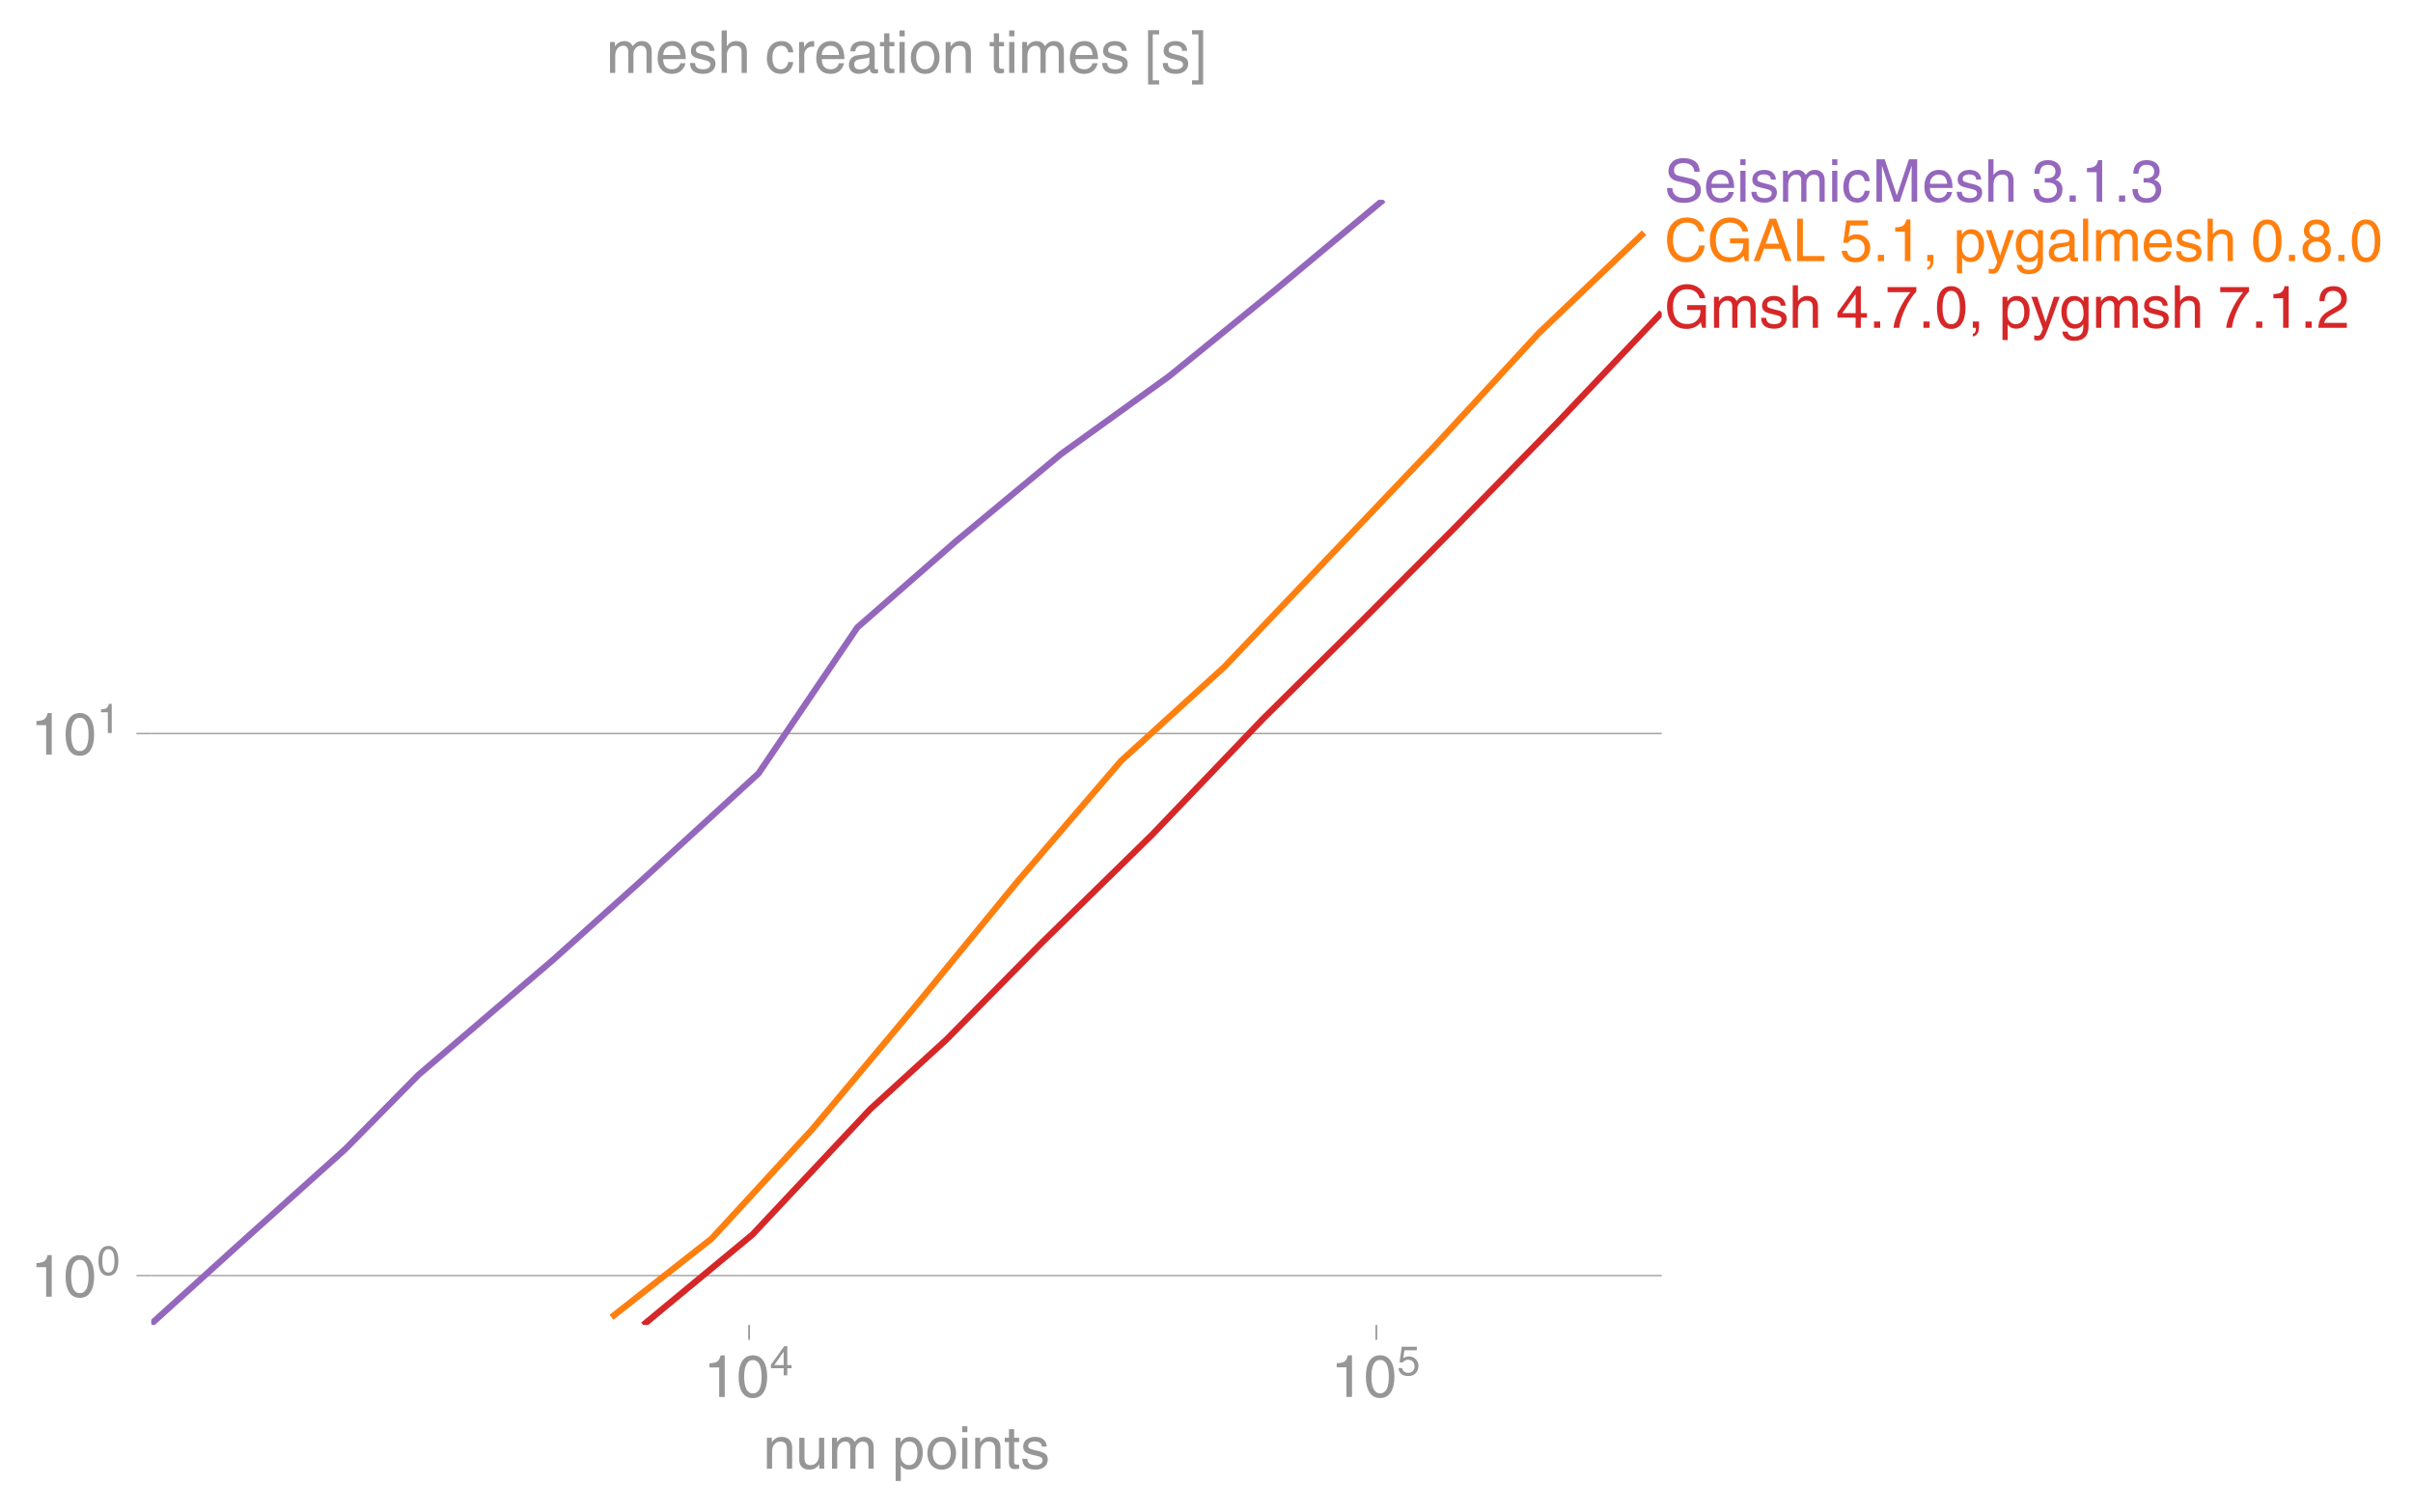
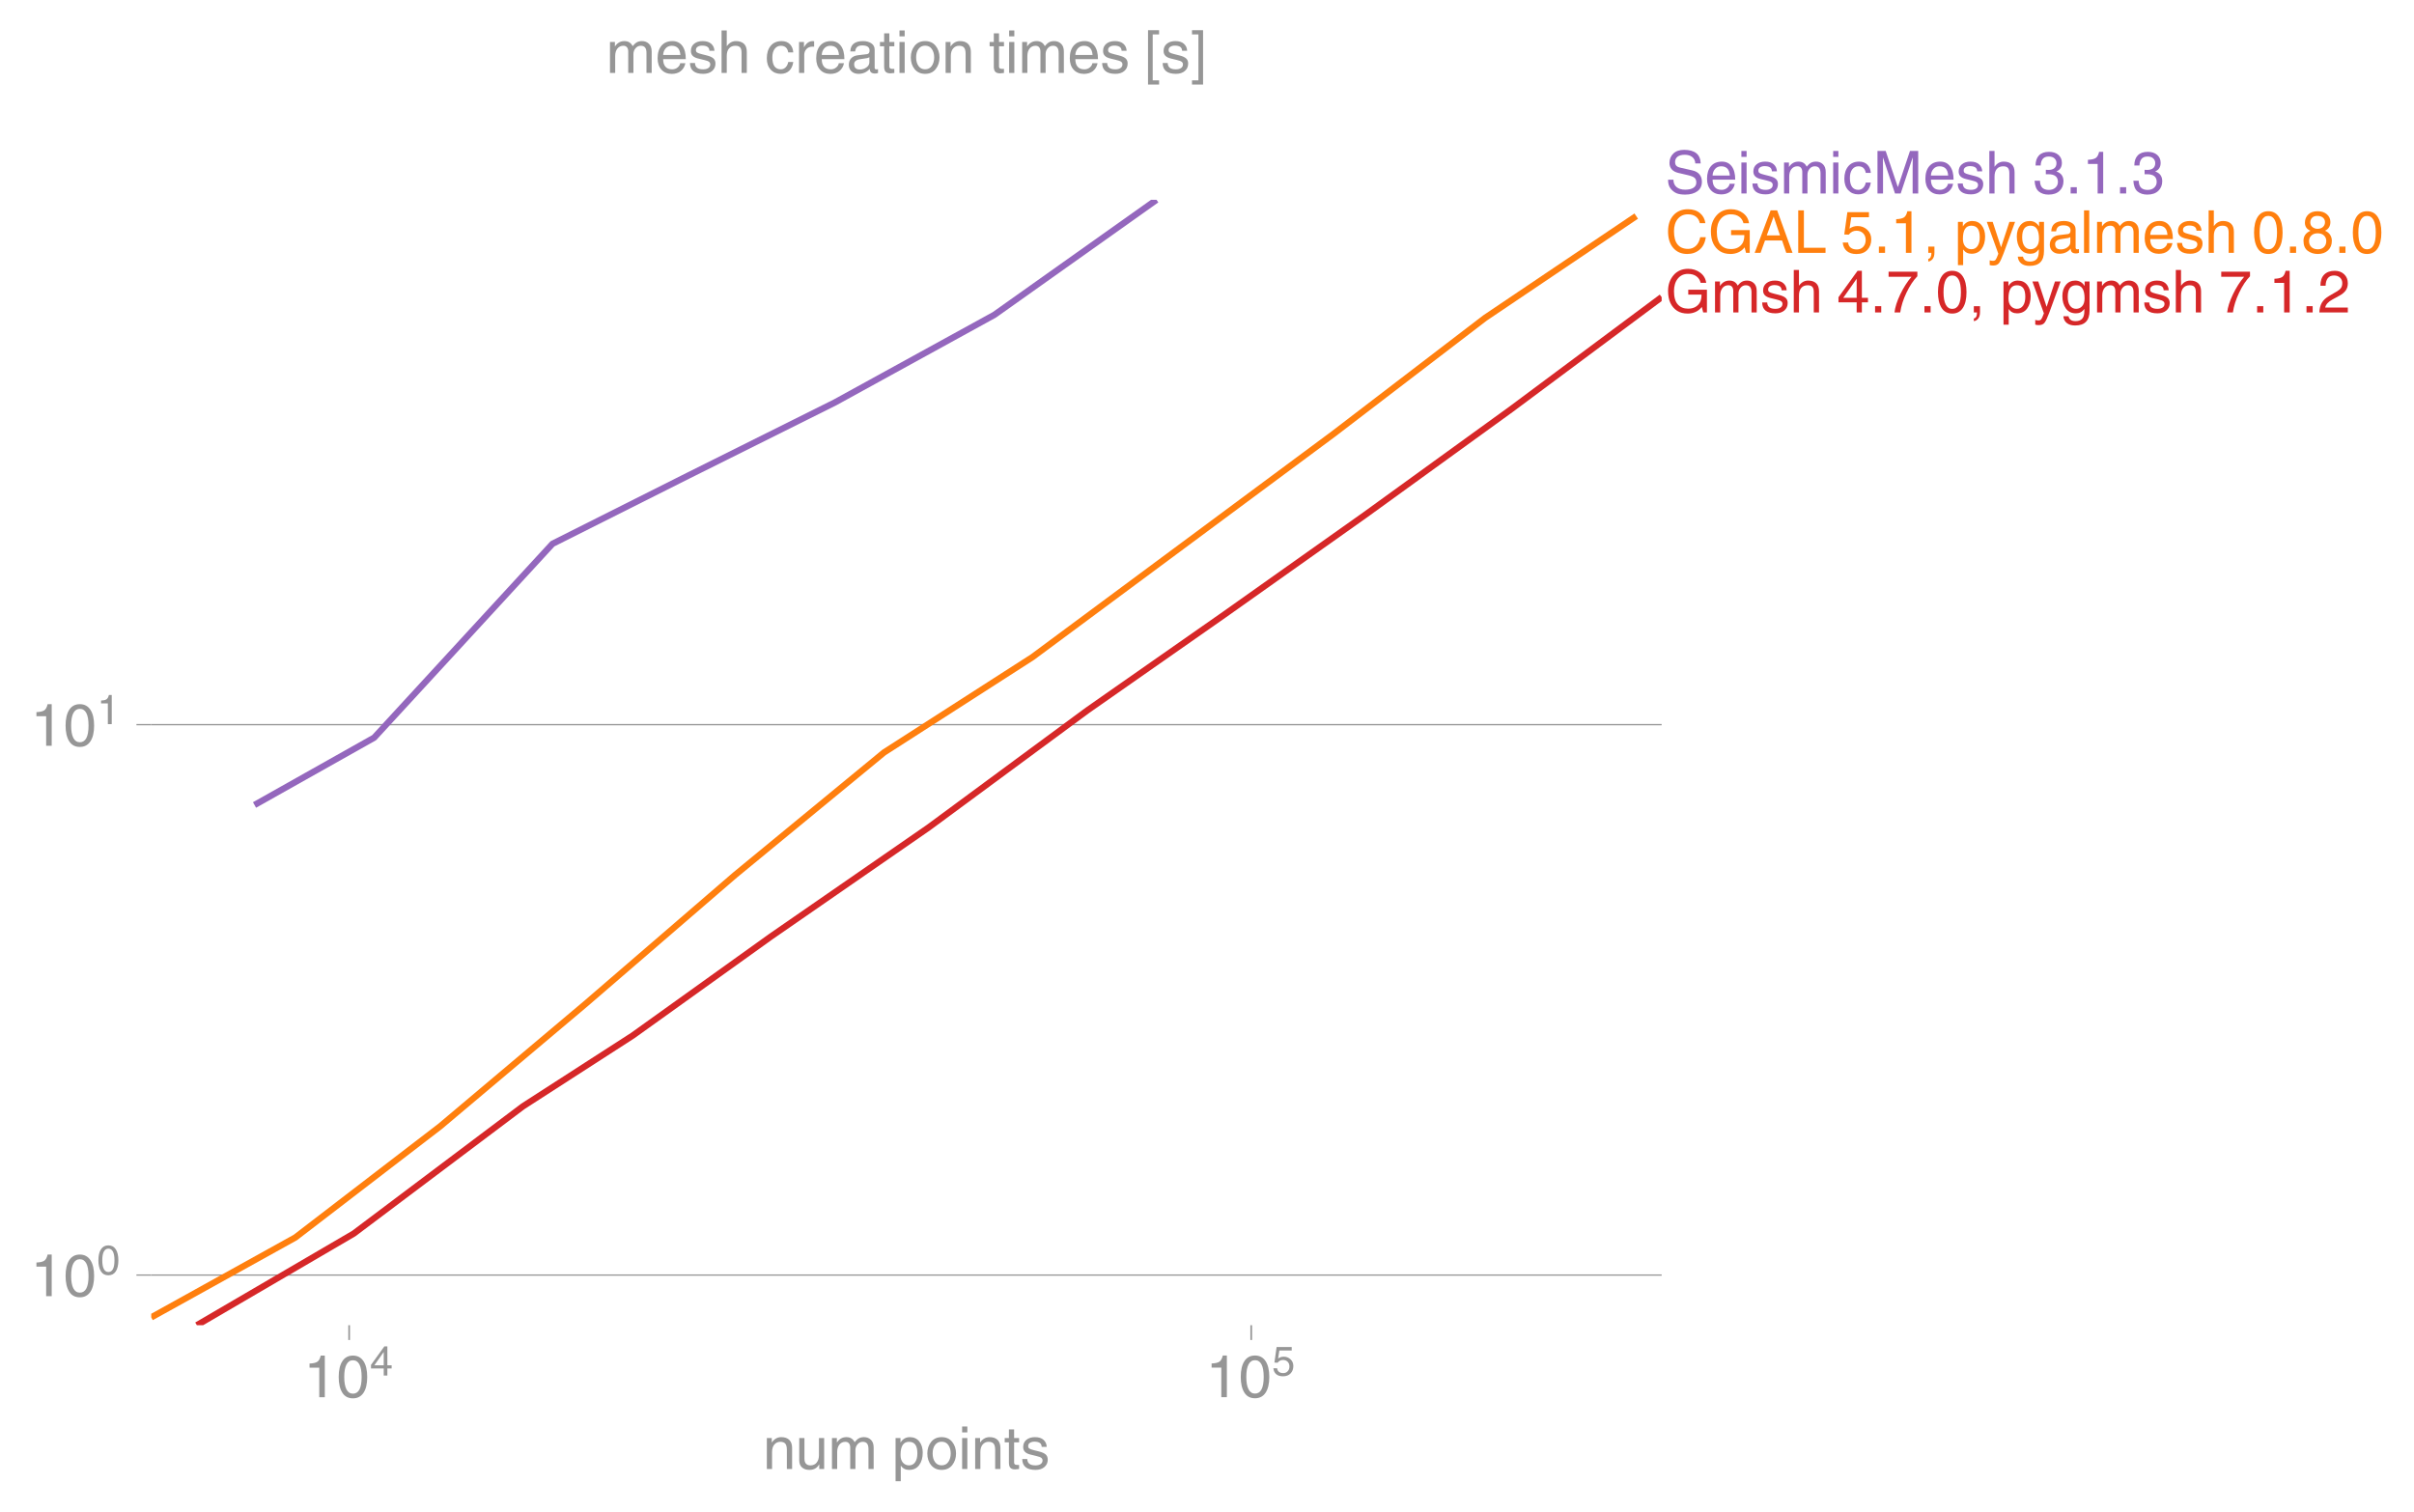
- <svg xmlns="http://www.w3.org/2000/svg" xmlns:xlink="http://www.w3.org/1999/xlink" height="476.609" viewBox="0 0 570.501 357.457" width="760.668">
+ <svg xmlns="http://www.w3.org/2000/svg" xmlns:xlink="http://www.w3.org/1999/xlink" height="476.609" viewBox="0 0 570.765 357.457" width="761.02">
  <defs>
    <style>*{stroke-linecap:butt;stroke-linejoin:round}</style>
  </defs>
  <g id="figure_1">
-     <path d="M0 357.457h570.501V0H0z" fill="none" id="patch_1" />
+     <path d="M0 357.457h570.765V0H0z" fill="none" id="patch_1" />
    <g id="axes_1">
      <path d="M35.76 313.361h357.12V47.25H35.76z" fill="none" id="patch_2" />
      <g id="matplotlib.axis_1">
        <g id="xtick_1">
          <g id="line2d_1">
            <defs>
-               <path d="M0 0v3.5" id="me397e490c6" stroke="#969696" stroke-width=".4" />
-             </defs>
-             <use x="177.106" xlink:href="#me397e490c6" y="313.361" fill="#969696" stroke="#969696" stroke-width=".4" />
-           </g>
-           <g transform="matrix(.14 0 0 -.14 166.326 330.41)" fill="#969696" id="text_1">
+               <path d="M0 0v3.5" id="m95d3f7ae3a" stroke="#969696" stroke-width=".4" />
+             </defs>
+             <use x="82.553" xlink:href="#m95d3f7ae3a" y="313.361" fill="#969696" stroke="#969696" stroke-width=".4" />
+           </g>
+           <g transform="matrix(.14 0 0 -.14 71.773 330.41)" fill="#969696" id="text_1">
            <defs>
              <path d="M35.89 0h-9.374v49.906H10.109v6.985q8.594.28 12.782 2.75Q27.094 62.109 29 70.313h6.89z" id="HelveticaWorld-Regular-49" />
              <path d="M42.484 34.188q0 14.109-3.734 21.156-3.734 7.062-10.969 7.062-7.078 0-10.89-7.062-3.797-7.047-3.797-21.157 0-13.671 3.75-20.937Q20.609 6 27.78 6q7.235 0 10.969 7 3.734 7.016 3.734 21.188zm9.422 0q0-17.297-6.25-26.704-6.25-9.39-17.875-9.39-12.062 0-18.062 9.734-6 9.75-6 26.36 0 17.03 6.14 26.578 6.157 9.547 17.922 9.547 11.625 0 17.875-9.5t6.25-26.626z" id="HelveticaWorld-Regular-48" />
              <path d="M10.594 24.703h22.61v31.89h-.188zM42 17.093V0h-8.797v17.094H2.484v8.593L34.72 70.314H42v-45.61h10.297v-7.61z" id="HelveticaWorld-Regular-52" />
            </defs>
            <use transform="translate(0 .173)" xlink:href="#HelveticaWorld-Regular-49" />
            <use transform="translate(55.615 .173)" xlink:href="#HelveticaWorld-Regular-48" />
            <use transform="matrix(.7 0 0 .7 112.146 36.781)" xlink:href="#HelveticaWorld-Regular-52" />
          </g>
        </g>
        <g id="xtick_2">
-           <use x="325.404" xlink:href="#me397e490c6" y="313.361" fill="#969696" stroke="#969696" stroke-width=".4" id="line2d_2" />
-           <g transform="matrix(.14 0 0 -.14 314.624 330.41)" fill="#969696" id="text_2">
+           <use x="295.836" xlink:href="#m95d3f7ae3a" y="313.361" fill="#969696" stroke="#969696" stroke-width=".4" id="line2d_2" />
+           <g transform="matrix(.14 0 0 -.14 285.056 330.41)" fill="#969696" id="text_2">
            <defs>
              <path d="M14.703 40.922q5.813 4.39 13.625 4.39 9.469 0 16.281-6.296 6.813-6.297 6.813-16.22 0-10.78-6.578-17.796-6.563-7-18.422-7-10.313 0-16.266 5.047Q4.203 8.109 3.22 17.39h9.094q.671-5.672 4.437-8.672 3.766-3 10.453-3 6.485 0 10.64 4.484Q42 14.703 42 21.688q0 7.125-4.36 11.421-4.343 4.297-11.218 4.297-7.813 0-13.047-6.687l-7.563.39 5.266 37.594h36.438v-8.5H17.672z" id="HelveticaWorld-Regular-53" />
            </defs>
            <use transform="translate(0 .3)" xlink:href="#HelveticaWorld-Regular-49" />
            <use transform="translate(55.615 .3)" xlink:href="#HelveticaWorld-Regular-48" />
            <use transform="matrix(.7 0 0 .7 112.146 36.908)" xlink:href="#HelveticaWorld-Regular-53" />
          </g>
        </g>
        <g transform="matrix(.14 0 0 -.14 180.393 347.359)" fill="#969696" id="text_3">
          <defs>
            <path d="M49.219 0h-8.844v32.172q0 7.422-2.594 10.578-2.578 3.156-8.578 3.156-5.906 0-9.875-4.5-3.953-4.484-3.953-12.89V0H6.594v52.297h8.297v-7.375h.203q6.203 8.89 15.812 8.89 8.89 0 13.594-4.718 4.719-4.703 4.719-13.5z" id="HelveticaWorld-Regular-110" />
            <path d="M6.11 52.297h8.78V17.578q0-5.765 2.61-8.625Q20.125 6.11 25 6.11q6.781 0 10.594 4.797 3.812 4.813 3.812 12.578v28.813h8.782V0H39.89v7.625l-.188.188q-4.984-9.329-16.61-9.329-7.515 0-12.25 4.094Q6.11 6.688 6.11 14.703z" id="HelveticaWorld-Regular-117" />
            <path d="M6.594 52.297h8.297v-7.375h.203q5.906 8.89 15.812 8.89 9.813 0 13.922-8.5 3.75 4.594 7.266 6.547 3.515 1.953 8.703 1.953 6.781 0 11.484-4.453Q77 44.922 77 36.187V0h-8.781v33.797q0 6.094-2.297 9.094-2.297 3.015-7.422 3.015-5.172 0-8.75-4.203-3.563-4.203-3.563-9.812V0h-8.78v36.188q0 4.53-2.11 7.124-2.094 2.594-6.094 2.594-6.297 0-10.062-4.687-3.766-4.688-3.766-12.703V0H6.594z" id="HelveticaWorld-Regular-109" />
            <path d="M14.984 23.688q0-8.407 4.094-13 4.11-4.579 10.219-4.579 6.687 0 10.39 5.438 3.72 5.453 3.72 14.765 0 10.22-3.563 14.907-3.563 4.687-10.735 4.687-6.984 0-10.562-5.5-3.563-5.5-3.563-16.718zm-8.39 28.609h8.297v-7.375h.203q5.61 8.89 15.625 8.89 10.11 0 15.937-7.359 5.828-7.344 5.828-18.766 0-12.796-5.953-21Q40.578-1.515 29.5-1.515q-9.094 0-13.922 7.032h-.203v-26.22H6.594z" id="HelveticaWorld-Regular-112" />
            <path d="M12.703 26.219q0-8.735 3.953-14.375 3.953-5.64 11.219-5.64 7.531 0 11.438 5.905 3.906 5.907 3.906 14.11 0 8.297-3.907 14.078-3.906 5.797-11.437 5.797-6.969 0-11.078-5.453-4.094-5.438-4.094-14.422zm-8.984 0q0 11.672 6.484 19.625 6.5 7.968 17.672 7.968 11.438 0 17.875-8.062 6.453-8.047 6.453-19.531 0-11.516-6.406-19.625-6.39-8.11-17.922-8.11-11.078 0-17.625 7.86-6.531 7.86-6.531 19.875z" id="HelveticaWorld-Regular-111" />
            <path d="M6.594 61.813v9.968h8.781v-9.969zM15.375 0H6.594v52.297h8.781z" id="HelveticaWorld-Regular-105" />
            <path d="M17.188 45.016V10.984q0-2 1.093-3.046 1.11-1.047 3.938-1.047h3.375V0Q20.797-.688 19-.688q-5.516 0-8.063 2.641-2.53 2.64-2.53 8.547v34.516H1.311v7.28h7.094v14.595h8.781V52.297h8.407v-7.281z" id="HelveticaWorld-Regular-116" />
            <path d="M36.078 37.406q-.187 4.688-3.344 6.735-3.14 2.047-9.047 2.047-4.296 0-7.359-1.907-3.047-1.89-3.047-5.468 0-2.829 1.797-4.172 1.813-1.344 7.828-2.86l8.688-2.187q7.906-2 11.297-5.11 3.406-3.093 3.406-8.656 0-7.719-5.64-12.531-5.641-4.813-15.063-4.813-11 0-16.64 4.563-5.626 4.578-5.735 13.75h8.5q.203-5.422 3.594-8.063 3.39-2.625 10.171-2.625 5.516 0 8.766 2.188 3.25 2.203 3.25 6.11 0 2.78-2.11 4.437-2.093 1.672-8.296 3.078l-10.203 2.5q-6.203 1.562-9.157 4.656-2.953 3.094-2.953 8.031 0 7.72 5.516 12.203 5.531 4.5 14.406 4.5 9.485 0 14.531-4.624 5.047-4.61 5.344-11.782z" id="HelveticaWorld-Regular-115" />
          </defs>
          <use xlink:href="#HelveticaWorld-Regular-110" />
          <use x="55.176" xlink:href="#HelveticaWorld-Regular-117" />
          <use x="109.961" xlink:href="#HelveticaWorld-Regular-109" />
          <use x="192.969" xlink:href="#HelveticaWorld-Regular-32" />
          <use x="217.383" xlink:href="#HelveticaWorld-Regular-112" />
          <use x="273.877" xlink:href="#HelveticaWorld-Regular-111" />
          <use x="329.785" xlink:href="#HelveticaWorld-Regular-105" />
          <use x="351.807" xlink:href="#HelveticaWorld-Regular-110" />
          <use x="406.982" xlink:href="#HelveticaWorld-Regular-116" />
          <use x="434.668" xlink:href="#HelveticaWorld-Regular-115" />
        </g>
      </g>
      <g id="matplotlib.axis_2">
        <g id="ytick_1">
-           <path clip-path="url(#p54186531a1)" d="M35.76 301.674h357.12" fill="none" stroke="#969696" stroke-linecap="square" stroke-width=".3" id="line2d_3" />
+           <path clip-path="url(#pf34a87e725)" d="M35.76 301.496h357.12" fill="none" stroke="#969696" stroke-linecap="square" stroke-width=".3" id="line2d_3" />
          <g id="line2d_4">
            <defs>
-               <path d="M0 0h-3.5" id="me83551581d" stroke="#969696" stroke-width=".3" />
-             </defs>
-             <use x="35.76" xlink:href="#me83551581d" y="301.674" fill="#969696" stroke="#969696" stroke-width=".3" />
-           </g>
-           <g transform="matrix(.14 0 0 -.14 7.2 306.698)" fill="#969696" id="text_4">
+               <path d="M0 0h-3.5" id="mfaaf894d1e" stroke="#969696" stroke-width=".3" />
+             </defs>
+             <use x="35.76" xlink:href="#mfaaf894d1e" y="301.496" fill="#969696" stroke="#969696" stroke-width=".3" />
+           </g>
+           <g transform="matrix(.14 0 0 -.14 7.2 306.52)" fill="#969696" id="text_4">
            <use transform="translate(0 .173)" xlink:href="#HelveticaWorld-Regular-49" />
            <use transform="translate(55.615 .173)" xlink:href="#HelveticaWorld-Regular-48" />
            <use transform="matrix(.7 0 0 .7 112.146 36.781)" xlink:href="#HelveticaWorld-Regular-48" />
          </g>
        </g>
        <g id="ytick_2">
-           <path clip-path="url(#p54186531a1)" d="M35.76 173.48h357.12" fill="none" stroke="#969696" stroke-linecap="square" stroke-width=".3" id="line2d_5" />
-           <use x="35.76" xlink:href="#me83551581d" y="173.48" fill="#969696" stroke="#969696" stroke-width=".3" id="line2d_6" />
-           <g transform="matrix(.14 0 0 -.14 7.2 178.504)" fill="#969696" id="text_5">
+           <path clip-path="url(#pf34a87e725)" d="M35.76 171.35h357.12" fill="none" stroke="#969696" stroke-linecap="square" stroke-width=".3" id="line2d_5" />
+           <use x="35.76" xlink:href="#mfaaf894d1e" y="171.351" fill="#969696" stroke="#969696" stroke-width=".3" id="line2d_6" />
+           <g transform="matrix(.14 0 0 -.14 7.2 176.375)" fill="#969696" id="text_5">
            <use transform="translate(0 .173)" xlink:href="#HelveticaWorld-Regular-49" />
            <use transform="translate(55.615 .173)" xlink:href="#HelveticaWorld-Regular-48" />
            <use transform="matrix(.7 0 0 .7 112.146 36.781)" xlink:href="#HelveticaWorld-Regular-49" />
          </g>
        </g>
      </g>
-       <path clip-path="url(#p54186531a1)" d="M144.57 311.537l23.692-18.612 23.795-25.875 23.9-28.52 24.58-30.018 24.5-28.554 24.39-22.194 24.851-26.098 24.606-25.853 24.96-27.06 24.855-23.725" fill="none" stroke="#ff7f0e" stroke-linecap="square" stroke-width="1.5" id="line2d_7" />
-       <path clip-path="url(#p54186531a1)" d="M152.068 313.361l25.8-21.353 27.82-29.639 18.045-16.48 22.742-23.086 25.866-25.347 26.142-27.318 22.484-22.27 23.132-23.21 24.025-24.634 24.756-26.117" fill="none" stroke="#d62728" stroke-linecap="square" stroke-width="1.5" id="line2d_8" />
-       <path clip-path="url(#p54186531a1)" d="M35.76 313.096l20.563-18.606 25.31-22.721 17.283-17.537 31.903-27.277 20.243-18.158 28.284-25.894 23.356-34.514 23.235-20.317 24.959-20.715L276.45 88.95l25.384-20.638 25.252-21.063" fill="none" stroke="#9467bd" stroke-linecap="square" stroke-width="1.5" id="line2d_9" />
-       <g transform="matrix(.14 0 0 -.14 393.518 61.756)" fill="#ff7f0e" id="text_6">
+       <path clip-path="url(#pf34a87e725)" d="M35.76 311.509l34.074-18.895 34.222-26.269 34.372-28.953 35.353-30.476 35.235-28.988 35.079-22.533 35.74-26.495 35.387-26.246 35.898-27.471 35.748-24.087" fill="none" stroke="#ff7f0e" stroke-linecap="square" stroke-width="1.5" id="line2d_7" />
+       <path clip-path="url(#pf34a87e725)" d="M46.544 313.361l37.105-21.678 40.011-30.09 25.953-16.732 32.708-23.437 37.2-25.732 37.597-27.734 32.337-22.609 33.269-23.564 34.552-25.008 35.604-26.515" fill="none" stroke="#d62728" stroke-linecap="square" stroke-width="1.5" id="line2d_8" />
+       <path clip-path="url(#pf34a87e725)" d="M60.178 190.345l28.287-15.916 42.165-45.839 32.042-16.101 34.715-17.315 37.717-20.725 38.338-27.2" fill="none" stroke="#9467bd" stroke-linecap="square" stroke-width="1.5" id="line2d_9" />
+       <g transform="matrix(.14 0 0 -.14 393.782 59.79)" fill="#ff7f0e" id="text_6">
        <defs>
          <path d="M58.016 50.203q-1.625 7.313-6.782 11.094-5.14 3.797-13.343 3.797-10.594 0-17.047-7.703-6.438-7.688-6.438-20.766 0-15.14 6.094-22.547 6.11-7.39 17.688-7.39 7.609 0 13.093 5.046 5.5 5.063 7.407 14.688h9.421Q66.22 12.594 57.625 5.344t-20.906-7.25q-14.703 0-23.516 10.11Q4.391 18.311 4.391 36.28q0 17.328 9.203 27.36 9.203 10.047 24.297 10.047 12.5 0 20.265-6.454 7.766-6.437 9.235-17.03z" id="HelveticaWorld-Regular-67" />
          <path d="M38.484 38.375h31.532V0h-6.297l-2.344 9.281Q56.781 3.421 50.578.75q-6.187-2.656-12.875-2.656-10.797 0-18.047 4.703-7.25 4.719-11.265 13.015-4 8.313-4 20.72 0 15.468 9.203 26.312 9.203 10.843 24.781 10.843 11.625 0 20.313-6.5Q67.39 60.688 68.796 50h-9.375q-1.703 7.078-7.219 11.078-5.516 4.016-14.312 4.016-10.594 0-17.047-7.985-6.438-7.984-6.438-21.125 0-15.28 6.39-22.437Q27.204 6.39 38.282 6.39q7.235 0 12.235 2.859 5 2.86 7.687 7.766 2.688 4.906 2.688 13.062H38.484z" id="HelveticaWorld-Regular-71" />
          <path d="M44 29.5L33.406 61.078h-.203L21.687 29.5zm-25.297-8.594L11.188 0h-9.97l27 71.781h10.985L65.187 0H54.594l-7.078 20.906z" id="HelveticaWorld-Regular-65" />
          <path d="M17.672 8.594h36.531V0H8.11v71.781h9.563z" id="HelveticaWorld-Regular-76" />
          <path d="M19.094 0H8.687v10.594h10.407z" id="HelveticaWorld-Regular-46" />
          <path d="M8.688 10.594h10.406V.78q0-7.422-3.078-11.172-3.078-3.765-7.328-4.312v4.594Q14.015-9.422 14.015 0H8.687z" id="HelveticaWorld-Regular-44" />
          <path d="M39.016 52.297h9.562L29.891.984q-.5-1.375-.985-2.593-4.25-11.329-7.328-15.547-3.078-4.235-9.953-4.235-3.61 0-5.906.782v8.015q2.484-.89 5.468-.89 3.22 0 4.704 2.03 1.5 2.032 4.421 9.938L.875 52.297h9.922L24.812 9.719H25z" id="HelveticaWorld-Regular-121" />
          <path d="M12.984 26.313q0-9.61 3.813-14.907Q20.609 6.11 27.094 6.11q6.312 0 10.312 4.579 4 4.593 4 13 0 11.03-3.5 16.625-3.484 5.593-10.61 5.593-7.171 0-10.75-4.765-3.562-4.766-3.562-14.828zM49.812 2.983q0-12.609-6.062-18.797-6.047-6.203-18.266-6.203-8.78 0-13.984 4.047Q6.297-13.922 5.516-6.39h8.796q.672-3.812 3.532-6.062 2.86-2.25 8.281-2.25 7.375 0 11.125 3.969 3.766 3.953 3.766 12.828v3.719h-.188q-4.937-7.329-13.922-7.329-11.187 0-17.093 8.25-5.907 8.25-5.907 20.953 0 11.625 5.953 18.875 5.97 7.25 15.829 7.25 9.906 0 15.625-8.89h.187v7.375h8.313z" id="HelveticaWorld-Regular-103" />
          <path d="M38.375 26.703q-.969-1.015-3.828-1.656-2.86-.625-10.672-1.656-5.766-.688-8.469-2.844-2.703-2.14-2.703-5.656 0-4.297 2.281-6.688 2.297-2.39 7.329-2.39 6.296 0 11.171 3.578 4.891 3.593 4.891 8.718zM6.203 36.375q.297 8.844 5.734 13.14 5.454 4.297 15.844 4.297 8.297 0 13.907-3.765 5.624-3.75 5.624-10.844V9.078Q47.313 6 50.094 6q1.125 0 2.89.39V0Q50.594-.984 48-.984q-4.5 0-6.703 1.921-2.188 1.938-2.281 6.047-7.516-8.5-18.891-8.5-7.422 0-11.922 4.204Q3.72 6.89 3.72 13.624q0 6.89 3.906 11.125Q11.531 29 19 29.89l15.516 1.891q4.203.64 4.203 6.203 0 4.11-3.047 6.297-3.047 2.203-9.25 2.203-5.516 0-8.485-2.437-2.953-2.438-3.53-7.672z" id="HelveticaWorld-Regular-97" />
          <path d="M15.375 0H6.594v71.781h8.781z" id="HelveticaWorld-Regular-108" />
          <path d="M42.484 30.328q-.687 8.485-4.5 12.031-3.797 3.547-10.109 3.547-6.39 0-10.328-4.5-3.922-4.484-4.172-11.078zm8.391-13.922q-1.453-8.11-7.953-13.422-5.719-4.5-15.047-4.593-10.984.093-17.438 7.203Q4 12.704 4 24.704q0 13.78 6.64 21.437 6.641 7.672 18.47 7.672 10.593 0 16.546-7.922 5.953-7.907 5.953-22.594H13.375q0-8.203 3.813-12.703Q21 6.109 28.608 6.109q5.375 0 9.235 3.235 3.86 3.25 4.25 7.062z" id="HelveticaWorld-Regular-101" />
          <path d="M49.219 0h-8.844v34.188q0 6.296-2.438 9-2.437 2.718-7.953 2.718-6.797 0-10.703-4.406-3.906-4.39-3.906-12.984V0H6.594v71.781h8.781V45.312h.203q6 8.5 15.328 8.5 8.594 0 13.453-4.5 4.86-4.484 4.86-13.718z" id="HelveticaWorld-Regular-104" />
          <path d="M27.594 40.578q5.422 0 8.953 3.094 3.547 3.11 3.547 8.234 0 4.594-3.407 7.547-3.39 2.953-9.687 2.953-5.61 0-8.672-3.11-3.047-3.093-3.047-7.874 0-5.125 3.813-7.984 3.812-2.86 8.5-2.86zm.093-7.562q-6.78 0-10.64-3.766-3.86-3.766-3.86-9.234 0-6.297 3.907-10.157Q21 6 28.219 6q6.406 0 10.234 3.86 3.828 3.859 3.828 10.265 0 5.469-3.828 9.172-3.828 3.719-10.766 3.719zM49.22 52.203q0-10.594-9.032-14.797 6.204-2.781 8.86-7.36 2.656-4.562 2.656-9.733 0-10.016-6.453-16.125-6.438-6.094-17.375-6.094-9.563 0-16.813 5.25-7.25 5.25-7.25 17.062 0 11.922 11.907 16.907-9.516 3.796-9.516 13.671 0 8.297 5.64 13.813 5.641 5.516 15.641 5.516 10.016 0 15.875-5.204 5.86-5.203 5.86-12.906z" id="HelveticaWorld-Regular-56" />
        </defs>
        <use xlink:href="#HelveticaWorld-Regular-67" />
        <use x="72.314" xlink:href="#HelveticaWorld-Regular-71" />
        <use x="149.414" xlink:href="#HelveticaWorld-Regular-65" />
        <use x="216.113" xlink:href="#HelveticaWorld-Regular-76" />
        <use x="271.729" xlink:href="#HelveticaWorld-Regular-32" />
        <use x="296.143" xlink:href="#HelveticaWorld-Regular-53" />
        <use x="351.758" xlink:href="#HelveticaWorld-Regular-46" />
        <use x="379.541" xlink:href="#HelveticaWorld-Regular-49" />
        <use x="435.156" xlink:href="#HelveticaWorld-Regular-44" />
        <use x="462.939" xlink:href="#HelveticaWorld-Regular-32" />
        <use x="487.354" xlink:href="#HelveticaWorld-Regular-112" />
        <use x="541.848" xlink:href="#HelveticaWorld-Regular-121" />
        <use x="589.457" xlink:href="#HelveticaWorld-Regular-103" />
        <use x="645.365" xlink:href="#HelveticaWorld-Regular-97" />
        <use x="700.297" xlink:href="#HelveticaWorld-Regular-108" />
        <use x="722.318" xlink:href="#HelveticaWorld-Regular-109" />
        <use x="805.326" xlink:href="#HelveticaWorld-Regular-101" />
        <use x="860.746" xlink:href="#HelveticaWorld-Regular-115" />
        <use x="910.746" xlink:href="#HelveticaWorld-Regular-104" />
        <use x="965.922" xlink:href="#HelveticaWorld-Regular-32" />
        <use x="990.336" xlink:href="#HelveticaWorld-Regular-48" />
        <use x="1045.951" xlink:href="#HelveticaWorld-Regular-46" />
        <use x="1073.734" xlink:href="#HelveticaWorld-Regular-56" />
        <use x="1129.35" xlink:href="#HelveticaWorld-Regular-46" />
        <use x="1157.133" xlink:href="#HelveticaWorld-Regular-48" />
      </g>
-       <g transform="matrix(.14 0 0 -.14 393.518 77.524)" fill="#d62728" id="text_7">
+       <g transform="matrix(.14 0 0 -.14 393.782 73.879)" fill="#d62728" id="text_7">
        <defs>
          <path d="M3.719 68.797h48.578v-7.719Q42.28 50.875 33.984 33.484 25.687 16.11 23.391 0h-9.672q1.469 13.281 9.719 30.531 8.25 17.266 18.953 29.672H3.719z" id="HelveticaWorld-Regular-55" />
          <path d="M4.39 45.125q0 12.39 6.391 18.781 6.406 6.407 17.938 6.407 9.656 0 15.812-5.86 6.157-5.86 6.157-15.14 0-7.22-3.547-12.188-3.532-4.953-10.422-8.703l-12.11-6.64Q13.922 15.921 12.5 8.296h38.188V0H2.593q.39 9.906 4.297 16.5 3.906 6.594 12.203 11.375l12.593 7.328q5.032 2.89 7.329 5.984 2.297 3.094 2.297 8.516 0 5.375-3.766 9.031-3.75 3.672-10.156 3.672-7.078 0-10.594-4.672-3.516-4.656-3.61-12.609z" id="HelveticaWorld-Regular-50" />
        </defs>
        <use xlink:href="#HelveticaWorld-Regular-71" />
        <use x="77.1" xlink:href="#HelveticaWorld-Regular-109" />
        <use x="160.107" xlink:href="#HelveticaWorld-Regular-115" />
        <use x="210.107" xlink:href="#HelveticaWorld-Regular-104" />
        <use x="265.283" xlink:href="#HelveticaWorld-Regular-32" />
        <use x="289.697" xlink:href="#HelveticaWorld-Regular-52" />
        <use x="345.313" xlink:href="#HelveticaWorld-Regular-46" />
        <use x="373.096" xlink:href="#HelveticaWorld-Regular-55" />
        <use x="428.711" xlink:href="#HelveticaWorld-Regular-46" />
        <use x="456.494" xlink:href="#HelveticaWorld-Regular-48" />
        <use x="512.109" xlink:href="#HelveticaWorld-Regular-44" />
        <use x="539.893" xlink:href="#HelveticaWorld-Regular-32" />
        <use x="564.307" xlink:href="#HelveticaWorld-Regular-112" />
        <use x="618.801" xlink:href="#HelveticaWorld-Regular-121" />
        <use x="666.41" xlink:href="#HelveticaWorld-Regular-103" />
        <use x="722.318" xlink:href="#HelveticaWorld-Regular-109" />
        <use x="805.326" xlink:href="#HelveticaWorld-Regular-115" />
        <use x="855.326" xlink:href="#HelveticaWorld-Regular-104" />
        <use x="910.502" xlink:href="#HelveticaWorld-Regular-32" />
        <use x="934.916" xlink:href="#HelveticaWorld-Regular-55" />
        <use x="990.531" xlink:href="#HelveticaWorld-Regular-46" />
        <use x="1018.314" xlink:href="#HelveticaWorld-Regular-49" />
        <use x="1073.93" xlink:href="#HelveticaWorld-Regular-46" />
        <use x="1101.713" xlink:href="#HelveticaWorld-Regular-50" />
      </g>
-       <g transform="matrix(.14 0 0 -.14 393.518 47.714)" fill="#9467bd" id="text_8">
+       <g transform="matrix(.14 0 0 -.14 393.782 45.748)" fill="#9467bd" id="text_8">
        <defs>
          <path d="M50.39 50.781q-.296 6.844-5.109 10.719-4.797 3.875-12.656 3.875-7.922 0-12.172-3.25-4.234-3.234-4.234-9.344 0-3.265 1.843-5.61 1.86-2.343 6.641-3.468l20.516-4.687q8.297-1.813 12.297-6.875 4.015-5.047 4.015-12.313 0-10.64-7.812-16.187-7.813-5.547-20.313-5.547-9.531 0-15.031 2.437-5.484 2.453-9.734 7.766-4.25 5.328-4.25 14.89h9.093q0-8 5.313-12.406 5.328-4.39 14.5-4.39 8.89 0 13.844 3.156 4.953 3.156 4.953 8.953 0 5.281-2.953 7.89Q46.188 29 37.594 31l-15.469 3.625q-7.719 1.75-11.531 6.125Q6.78 45.125 6.78 51.516q0 9.672 6.516 15.922 6.531 6.25 18.203 6.25 13.172 0 20.328-5.5 7.156-5.485 7.688-17.407z" id="HelveticaWorld-Regular-83" />
          <path d="M39.594 34.719q-1.89 11.187-12.39 11.187-6.5 0-10.454-5.203-3.953-5.203-3.953-14.484 0-10.11 3.656-15.11 3.672-5 10.64-5 4.688 0 8.11 3.438 3.422 3.437 4.39 8.953h8.5q-1.312-9.703-6.859-14.86-5.547-5.156-14.328-5.156-10.297 0-16.89 7.047-6.594 7.063-6.594 19.172 0 13.281 6.594 21.188 6.593 7.922 18.5 7.922 8.687 0 13.843-5.204 5.157-5.203 5.735-13.89z" id="HelveticaWorld-Regular-99" />
          <path d="M67.484 0v42.39q0 .829.094 8.126t.094 9.78h-.281L47.312 0h-9.609L17.578 60.203h-.297q0-3.61.094-10.297.11-6.687.11-7.515V0H8.108v71.781h13.86L42.39 11.078h.28l20.313 60.703h13.922V0z" id="HelveticaWorld-Regular-77" />
          <path d="M22.406 39.984q2.203-.187 4.594-.187 6.203 0 9.781 2.86 3.594 2.859 3.594 8.656 0 4.687-3.344 7.89-3.343 3.203-9.64 3.203-6.985 0-10.235-4.11-3.234-4.093-3.437-10.983h-8.64q0 10.984 5.765 16.984 5.765 6.016 16.937 6.016 9.922 0 15.828-5.11 5.907-5.094 5.907-13.39 0-10.704-9.032-14.5v-.204q11.72-4 11.72-16.406 0-9.906-6.595-16.265-6.593-6.344-18.703-6.344-9.906 0-16.312 5.203Q4.204 8.5 3.422 21.484H12.5q.203-8.109 4-11.797Q20.313 6 27.484 6q6.938 0 11.141 3.86 4.203 3.859 4.203 9.718 0 6.406-4.016 9.672-4 3.266-12.39 3.266-2 0-4.016-.094z" id="HelveticaWorld-Regular-51" />
        </defs>
        <use xlink:href="#HelveticaWorld-Regular-83" />
        <use x="66.211" xlink:href="#HelveticaWorld-Regular-101" />
        <use x="121.631" xlink:href="#HelveticaWorld-Regular-105" />
        <use x="143.652" xlink:href="#HelveticaWorld-Regular-115" />
        <use x="193.652" xlink:href="#HelveticaWorld-Regular-109" />
        <use x="276.66" xlink:href="#HelveticaWorld-Regular-105" />
        <use x="298.682" xlink:href="#HelveticaWorld-Regular-99" />
        <use x="349.951" xlink:href="#HelveticaWorld-Regular-77" />
        <use x="434.961" xlink:href="#HelveticaWorld-Regular-101" />
        <use x="490.381" xlink:href="#HelveticaWorld-Regular-115" />
        <use x="540.381" xlink:href="#HelveticaWorld-Regular-104" />
        <use x="595.557" xlink:href="#HelveticaWorld-Regular-32" />
        <use x="619.971" xlink:href="#HelveticaWorld-Regular-51" />
        <use x="675.586" xlink:href="#HelveticaWorld-Regular-46" />
        <use x="703.369" xlink:href="#HelveticaWorld-Regular-49" />
        <use x="758.984" xlink:href="#HelveticaWorld-Regular-46" />
        <use x="786.768" xlink:href="#HelveticaWorld-Regular-51" />
      </g>
      <g transform="matrix(.14 0 0 -.14 143.302 17.25)" fill="#969696" id="text_9">
        <defs>
          <path d="M15.375 0H6.594v52.297h8.297v-8.688h.203q5.703 10.203 14.687 10.203 1.422 0 2.297-.296V44.39h-3.266q-5.906 0-9.671-4.016-3.766-4-3.766-9.953z" id="HelveticaWorld-Regular-114" />
          <path d="M14.203-12.5H25v-7.078H6.297v91.797H25v-7.125H14.203z" id="HelveticaWorld-Regular-91" />
          <path d="M13.625 65.094H2.781v7.125h18.703v-91.797H2.781v7.078h10.844z" id="HelveticaWorld-Regular-93" />
        </defs>
        <use xlink:href="#HelveticaWorld-Regular-109" />
        <use x="83.008" xlink:href="#HelveticaWorld-Regular-101" />
        <use x="138.428" xlink:href="#HelveticaWorld-Regular-115" />
        <use x="188.428" xlink:href="#HelveticaWorld-Regular-104" />
        <use x="243.604" xlink:href="#HelveticaWorld-Regular-32" />
        <use x="268.018" xlink:href="#HelveticaWorld-Regular-99" />
        <use x="319.287" xlink:href="#HelveticaWorld-Regular-114" />
        <use x="350.855" xlink:href="#HelveticaWorld-Regular-101" />
        <use x="406.275" xlink:href="#HelveticaWorld-Regular-97" />
        <use x="461.207" xlink:href="#HelveticaWorld-Regular-116" />
        <use x="488.893" xlink:href="#HelveticaWorld-Regular-105" />
        <use x="510.914" xlink:href="#HelveticaWorld-Regular-111" />
        <use x="566.822" xlink:href="#HelveticaWorld-Regular-110" />
        <use x="621.998" xlink:href="#HelveticaWorld-Regular-32" />
        <use x="646.412" xlink:href="#HelveticaWorld-Regular-116" />
        <use x="674.098" xlink:href="#HelveticaWorld-Regular-105" />
        <use x="696.119" xlink:href="#HelveticaWorld-Regular-109" />
        <use x="779.127" xlink:href="#HelveticaWorld-Regular-101" />
        <use x="834.547" xlink:href="#HelveticaWorld-Regular-115" />
        <use x="884.547" xlink:href="#HelveticaWorld-Regular-32" />
        <use x="908.961" xlink:href="#HelveticaWorld-Regular-91" />
        <use x="936.744" xlink:href="#HelveticaWorld-Regular-115" />
        <use x="986.744" xlink:href="#HelveticaWorld-Regular-93" />
      </g>
    </g>
  </g>
  <defs>
-     <clipPath id="p54186531a1">
+     <clipPath id="pf34a87e725">
      <path d="M35.76 47.249h357.12v266.112H35.76z" />
    </clipPath>
  </defs>
</svg>
